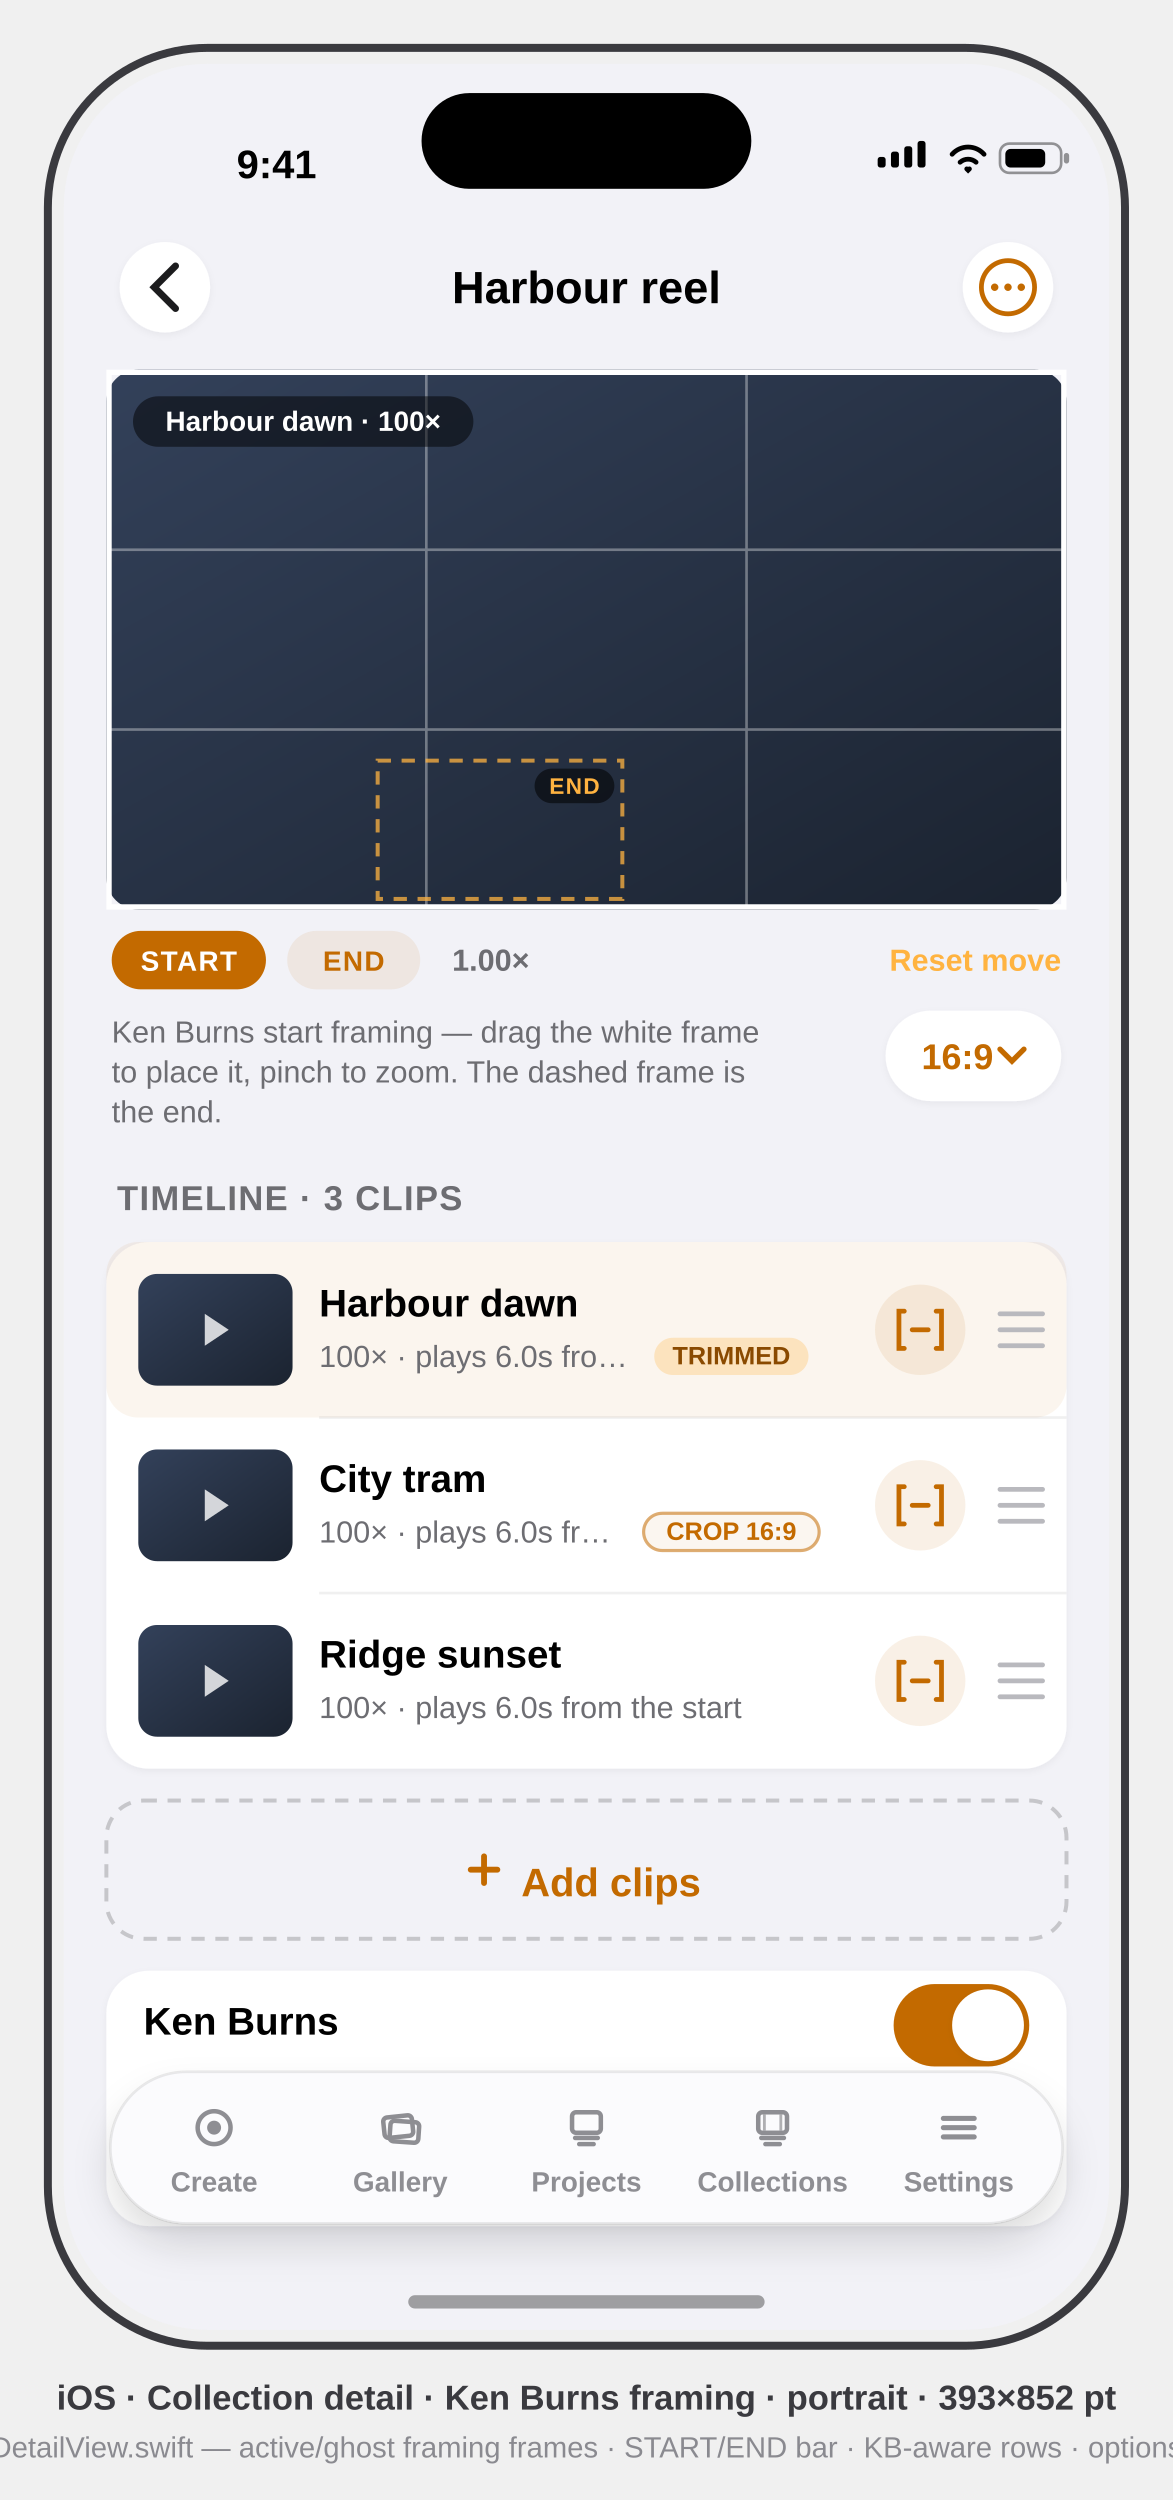
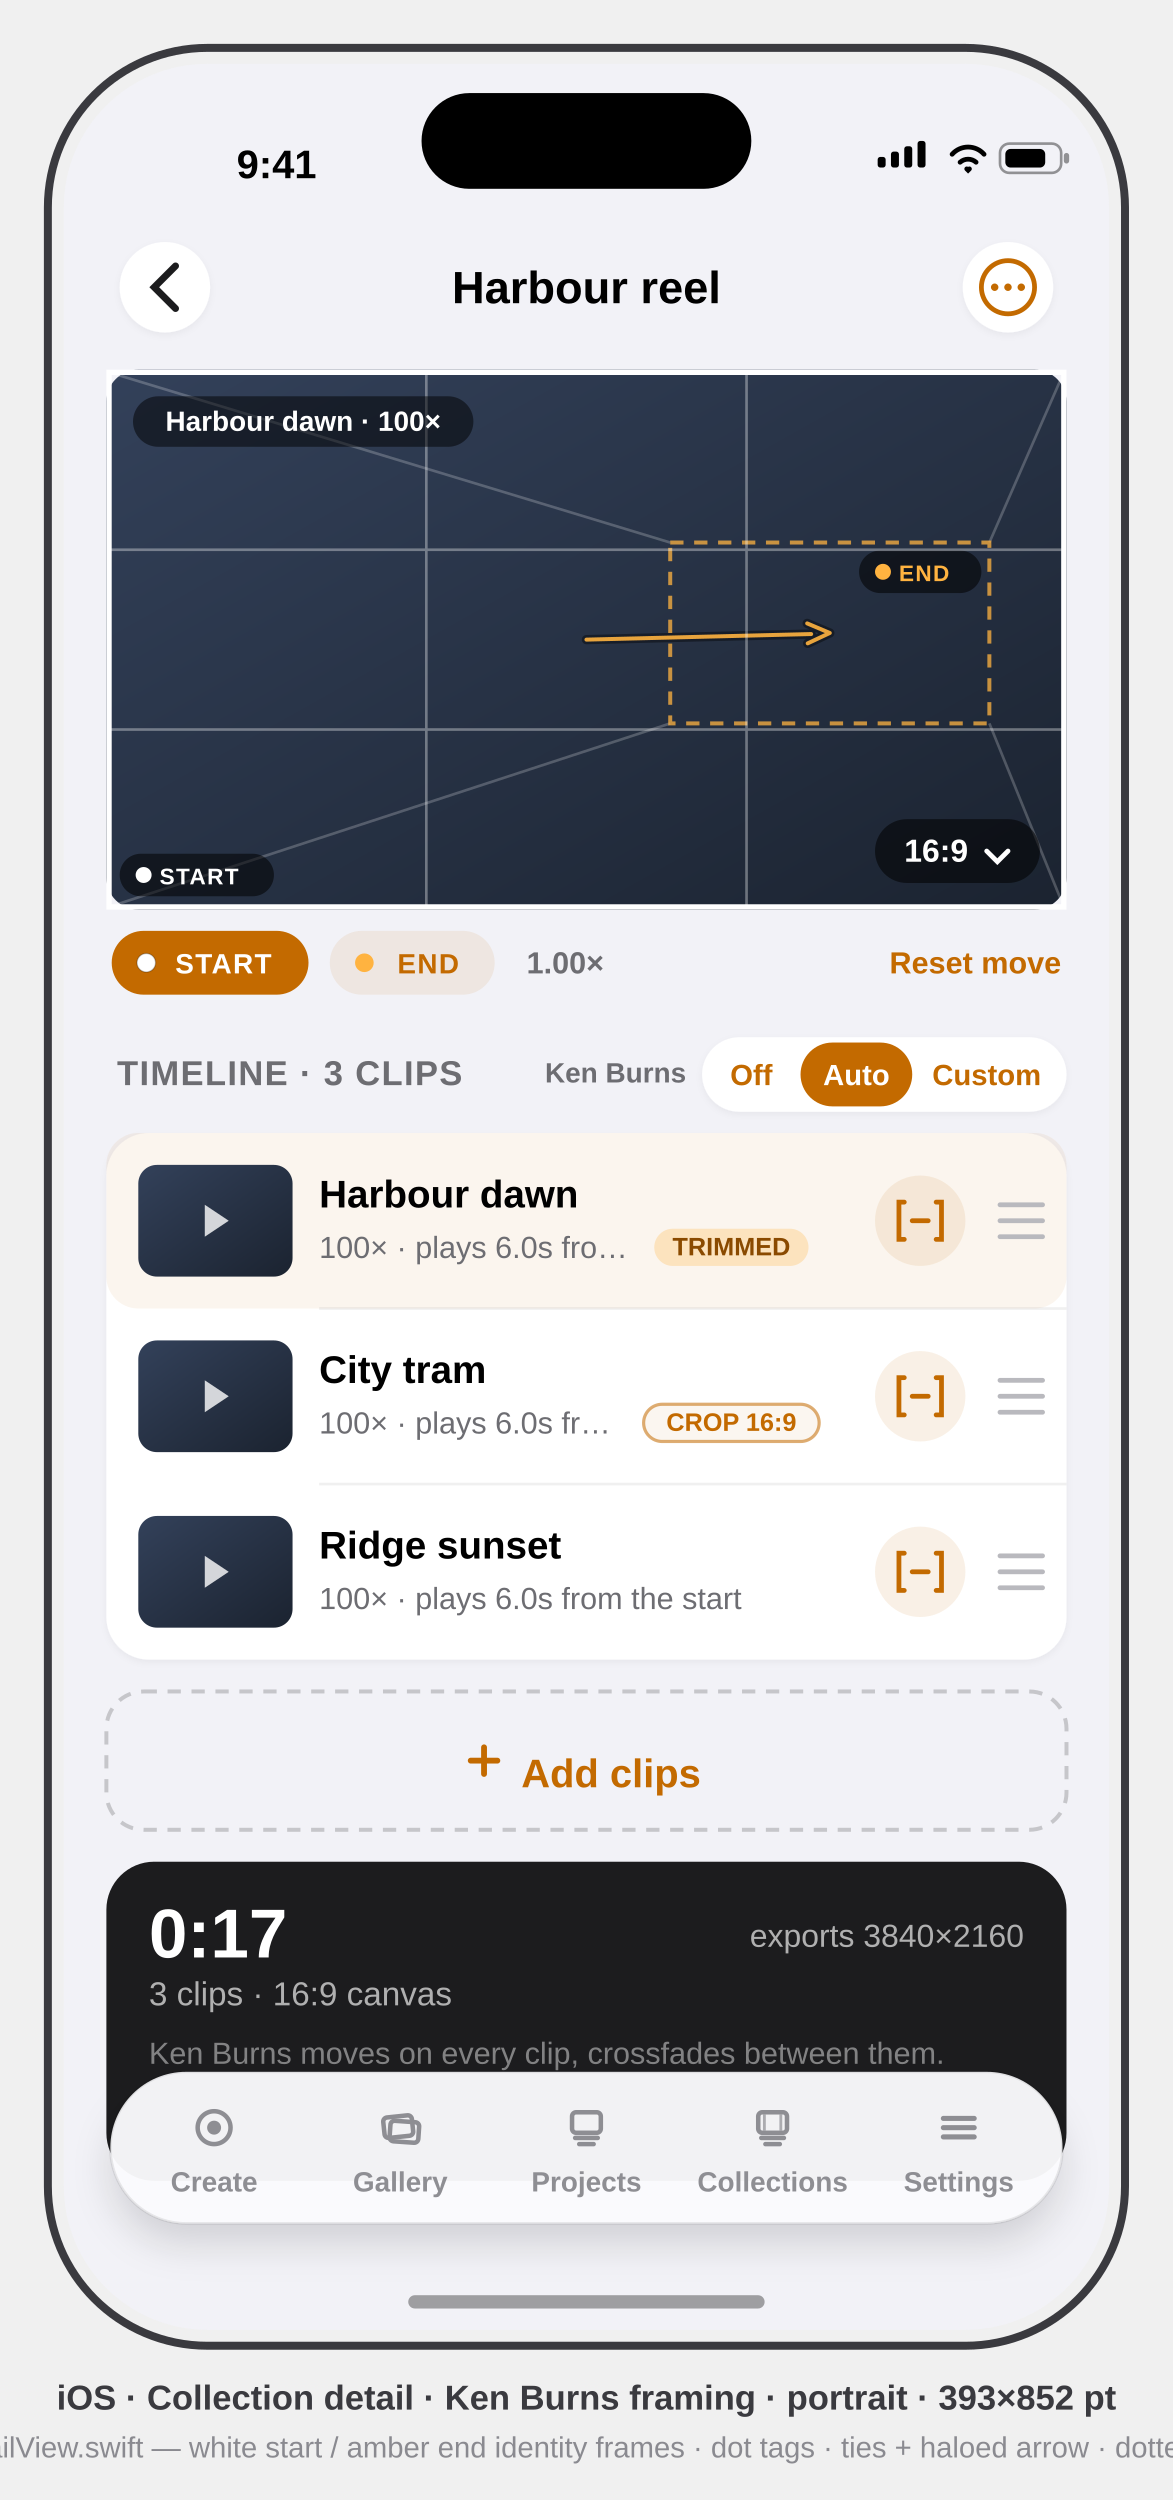
<svg xmlns="http://www.w3.org/2000/svg" viewBox="0 0 441 940" font-family="-apple-system, BlinkMacSystemFont, 'SF Pro Text', 'Helvetica Neue', Arial, sans-serif">
  <defs>
    <clipPath id="screen">
      <rect x="24" y="24" width="393" height="852" rx="54" />
    </clipPath>
    <filter id="soft" x="-40%" y="-40%" width="180%" height="180%">
      <feDropShadow dx="0" dy="8" stdDeviation="7" flood-color="#000" flood-opacity="0.14" />
    </filter>
    <filter id="card" x="-20%" y="-20%" width="140%" height="140%">
      <feDropShadow dx="0" dy="1" stdDeviation="1.5" flood-color="#000" flood-opacity="0.05" />
    </filter>
    <linearGradient id="clipA" x1="0" y1="0" x2="1" y2="1">
      <stop offset="0" stop-color="#33415A" />
      <stop offset="1" stop-color="#1B2330" />
    </linearGradient>
  </defs>
  <style>text{font-family:inherit}.sb{font-weight:600}.b{font-weight:700}.sec{fill:#6D6D72}</style>
  <rect x="18" y="18" width="405" height="864" rx="60" fill="none" stroke="#3A3A3F" stroke-width="3" />
  <g clip-path="url(#screen)">
    <rect x="24" y="24" width="393" height="852" fill="#F2F2F7" />
    <g transform="translate(24,24)">
      <g id="status-bar" fill="#000">
        <text x="80" y="43" font-size="15" class="sb" text-anchor="middle">9:41</text>
        <g>
          <rect x="306" y="35" width="3" height="4" rx="1" />
          <rect x="311" y="33" width="3" height="6" rx="1" />
          <rect x="316" y="31" width="3" height="8" rx="1" />
          <rect x="321" y="29" width="3" height="10" rx="1" />
        </g>
        <path d="M334 34 a8 8 0 0 1 12 0 M337 37 a4.5 4.5 0 0 1 6 0 M339.5 39.5 l0.5 0.5 0.5 -0.5" stroke="#000" stroke-width="1.8" fill="none" stroke-linecap="round" />
        <g>
          <rect x="352" y="30" width="23" height="11" rx="3.5" fill="none" stroke="#000" stroke-opacity="0.4" />
          <rect x="376" y="33.5" width="2" height="4" rx="1" fill="#000" fill-opacity="0.4" />
          <rect x="354" y="32" width="15" height="7" rx="2" />
        </g>
      </g>
      <g id="nav">
        <circle cx="38" cy="84" r="17" fill="#FFF" filter="url(#card)" />
        <path d="M42 76 l-8 8 8 8" stroke="#1C1C1E" stroke-width="2.6" fill="none" stroke-linecap="round" data-symbol="chevron.left" />
        <text x="196.5" y="90" font-size="17" class="sb" fill="#000" text-anchor="middle">Harbour reel</text>
        <circle cx="355" cy="84" r="17" fill="#FFF" filter="url(#card)" />
        <g stroke="#C36A00" fill="#C36A00" data-symbol="ellipsis.circle">
          <circle cx="355" cy="84" r="10" fill="none" stroke-width="1.8" />
          <circle cx="350" cy="84" r="1.4" stroke="none" />
          <circle cx="355" cy="84" r="1.4" stroke="none" />
          <circle cx="360" cy="84" r="1.4" stroke="none" />
        </g>
      </g>
      <g id="framing-preview">
        <rect x="16" y="115" width="361" height="203" rx="12" fill="url(#clipA)" />
-         <g id="active-frame">
+         <g id="travel">
+           <path d="M17 116 L228 180 M376 116 L348 180 M17 317 L228 248 M376 317 L348 248" stroke="#FFF" stroke-opacity="0.22" />
+           <path d="M196.5 216.5 L281 214.4 M288 214 L279.5 210.4 M288 214 L279.7 217.9" stroke="#000" stroke-opacity="0.4" stroke-width="3.5" stroke-linecap="round" />
+           <path d="M196.5 216.5 L281 214.4 M288 214 L279.5 210.4 M288 214 L279.7 217.9" stroke="#FFB340" stroke-opacity="0.9" stroke-width="1.5" stroke-linecap="round" />
+         </g>
+         <g id="end-frame">
+           <rect x="228" y="180" width="120" height="68" fill="none" stroke="#FFB340" stroke-opacity="0.75" stroke-width="1.5" stroke-dasharray="5 4" />
+           <rect x="299" y="183" width="46" height="16" rx="8" fill="#000" opacity="0.55" />
+           <circle cx="308" cy="191" r="3" fill="#FFB340" />
+           <text x="314" y="194.5" font-size="8.5" class="b" fill="#FFB340" letter-spacing="0.5">END</text>
+         </g>
+         <g id="start-frame">
          <rect x="17" y="116" width="359" height="201" fill="none" stroke="#FFF" stroke-width="2" />
          <path d="M136.3 116 v201 M256.7 116 v201 M17 182.7 h359 M17 250.3 h359" stroke="#FFF" stroke-opacity="0.35" />
-         </g>
-         <g id="ghost-frame">
-           <rect x="118" y="262" width="92" height="52" fill="none" stroke="#FFB340" stroke-opacity="0.75" stroke-width="1.5" stroke-dasharray="5 4" />
-           <rect x="177" y="265" width="30" height="13" rx="6.5" fill="#000" opacity="0.55" />
-           <text x="192" y="274.5" font-size="8.5" class="b" fill="#FFB340" text-anchor="middle" letter-spacing="0.5">END</text>
+           <rect x="21" y="297" width="58" height="16" rx="8" fill="#000" opacity="0.55" />
+           <circle cx="30" cy="305" r="3" fill="#FFF" />
+           <text x="36" y="308.5" font-size="8.5" class="b" fill="#FFF" letter-spacing="0.5">START</text>
        </g>
        <rect x="26" y="125" width="128" height="19" rx="9.5" fill="#000" opacity="0.5" />
        <text x="90" y="138" font-size="10.5" class="sb" fill="#FFF" text-anchor="middle">Harbour dawn · 100×</text>
+         <g id="canvas-menu">
+           <rect x="305" y="284" width="62" height="24" rx="12" fill="#000" opacity="0.55" />
+           <text x="328" y="300" font-size="12" class="sb" fill="#FFF" text-anchor="middle">16:9</text>
+           <path d="M347 296 l4 4 4 -4" stroke="#FFF" stroke-width="1.8" fill="none" stroke-linecap="round" data-symbol="chevron.down" />
+         </g>
      </g>
      <g id="framing-bar">
-         <rect x="18" y="326" width="58" height="22" rx="11" fill="#C36A00" />
-         <text x="47" y="341" font-size="10.5" class="b" fill="#FFF" text-anchor="middle" letter-spacing="0.5">START</text>
-         <rect x="84" y="326" width="50" height="22" rx="11" fill="#C36A00" opacity="0.09" />
-         <text x="109" y="341" font-size="10.5" class="b" fill="#C36A00" text-anchor="middle" letter-spacing="0.5">END</text>
-         <text x="146" y="341" font-size="11.5" class="sb" fill="#6D6D72">1.00×</text>
-         <text x="375" y="341" font-size="11.5" class="sb" fill="#FFB340" text-anchor="end">Reset move</text>
-       </g>
-       <g id="caption-row">
-         <text x="18" y="368" font-size="11.5" class="sec">Ken Burns start framing — drag the white frame</text>
-         <text x="18" y="383" font-size="11.5" class="sec">to place it, pinch to zoom. The dashed frame is</text>
-         <text x="18" y="398" font-size="11.5" class="sec">the end.</text>
-         <g id="canvas-menu">
-           <rect x="309" y="356" width="66" height="34" rx="17" fill="#FFF" filter="url(#card)" />
-           <text x="336" y="378" font-size="13.5" class="sb" fill="#C36A00" text-anchor="middle">16:9</text>
-           <path d="M352 370.5 l4.5 4.5 4.5 -4.5" stroke="#C36A00" stroke-width="2" fill="none" stroke-linecap="round" data-symbol="chevron.down" />
-         </g>
+         <rect x="18" y="326" width="74" height="24" rx="12" fill="#C36A00" />
+         <circle cx="31" cy="338" r="3.5" fill="#FFF" />
+         <circle cx="31" cy="338" r="3.5" fill="none" stroke="#000" stroke-opacity="0.25" stroke-width="0.5" />
+         <text x="60" y="342" font-size="10.5" class="b" fill="#FFF" text-anchor="middle" letter-spacing="0.5">START</text>
+         <rect x="100" y="326" width="62" height="24" rx="12" fill="#C36A00" opacity="0.09" />
+         <circle cx="113" cy="338" r="3.5" fill="#FFB340" />
+         <text x="137" y="342" font-size="10.5" class="b" fill="#C36A00" text-anchor="middle" letter-spacing="0.5">END</text>
+         <text x="174" y="342" font-size="11.5" class="sb" fill="#6D6D72">1.00×</text>
+         <text x="375" y="342" font-size="11.5" class="sb" fill="#C36A00" text-anchor="end">Reset move</text>
+       </g>
+       <g id="timeline-header">
+         <text x="20" y="384" font-size="13" class="sb" fill="#6D6D72" letter-spacing="0.5">TIMELINE · 3 CLIPS</text>
+         <text x="234" y="383" font-size="10.5" class="sb" fill="#6D6D72" text-anchor="end">Ken Burns</text>
+         <rect x="240" y="366" width="137" height="28" rx="14" fill="#FFF" filter="url(#card)" />
+         <text x="258.5" y="384" font-size="11" class="sb" fill="#C36A00" text-anchor="middle">Off</text>
+         <rect x="277" y="368" width="42" height="24" rx="12" fill="#C36A00" />
+         <text x="298" y="384" font-size="11" class="sb" fill="#FFF" text-anchor="middle">Auto</text>
+         <text x="347" y="384" font-size="11" class="sb" fill="#C36A00" text-anchor="middle">Custom</text>
      </g>
      <g id="timeline">
-         <text x="20" y="431" font-size="13" class="sb" fill="#6D6D72" letter-spacing="0.5">TIMELINE · 3 CLIPS</text>
-         <rect x="16" y="443" width="361" height="198" rx="16" fill="#FFF" filter="url(#card)" />
+         <rect x="16" y="402" width="361" height="198" rx="16" fill="#FFF" filter="url(#card)" />
        <g id="row-1">
-           <rect x="16" y="443" width="361" height="66" rx="12" fill="#C36A00" opacity="0.07" />
-           <rect x="28" y="455" width="58" height="42" rx="7" fill="url(#clipA)" />
-           <path d="M53 470 l9 6 -9 6 z" fill="#FFF" opacity="0.8" data-symbol="play.fill" />
-           <text x="96" y="471" font-size="14.5" class="sb" fill="#000">Harbour dawn</text>
-           <text x="96" y="490" font-size="11.5" class="sec">100× · plays 6.0s fro…</text>
-           <rect x="222" y="479" width="58" height="14" rx="7" fill="#FFB340" opacity="0.28" />
-           <text x="251" y="489" font-size="9.5" class="b" fill="#8A4A00" text-anchor="middle">TRIMMED</text>
-           <circle cx="322" cy="476" r="17" fill="#C36A00" opacity="0.1" />
+           <rect x="16" y="402" width="361" height="66" rx="12" fill="#C36A00" opacity="0.07" />
+           <rect x="28" y="414" width="58" height="42" rx="7" fill="url(#clipA)" />
+           <path d="M53 429 l9 6 -9 6 z" fill="#FFF" opacity="0.8" data-symbol="play.fill" />
+           <text x="96" y="430" font-size="14.5" class="sb" fill="#000">Harbour dawn</text>
+           <text x="96" y="449" font-size="11.5" class="sec">100× · plays 6.0s fro…</text>
+           <rect x="222" y="438" width="58" height="14" rx="7" fill="#FFB340" opacity="0.28" />
+           <text x="251" y="448" font-size="9.5" class="b" fill="#8A4A00" text-anchor="middle">TRIMMED</text>
+           <circle cx="322" cy="435" r="17" fill="#C36A00" opacity="0.1" />
          <g stroke="#C36A00" stroke-width="1.8" fill="none" stroke-linecap="round" data-symbol="timeline.selection">
-             <path d="M316 469 h-2 v14 h2 M328 469 h2 v14 h-2" />
-             <path d="M319 476 h6" />
-           </g>
-           <path d="M352 470 h16 M352 476 h16 M352 482 h16" stroke="#B9B9BE" stroke-width="1.8" stroke-linecap="round" data-symbol="line.3.horizontal" />
-         </g>
-         <line x1="96" y1="509" x2="377" y2="509" stroke="#000" stroke-opacity="0.06" />
+             <path d="M316 428 h-2 v14 h2 M328 428 h2 v14 h-2" />
+             <path d="M319 435 h6" />
+           </g>
+           <path d="M352 429 h16 M352 435 h16 M352 441 h16" stroke="#B9B9BE" stroke-width="1.8" stroke-linecap="round" data-symbol="line.3.horizontal" />
+         </g>
+         <line x1="96" y1="468" x2="377" y2="468" stroke="#000" stroke-opacity="0.06" />
        <g id="row-2">
-           <rect x="28" y="521" width="58" height="42" rx="7" fill="url(#clipA)" />
-           <path d="M53 536 l9 6 -9 6 z" fill="#FFF" opacity="0.8" />
-           <text x="96" y="537" font-size="14.5" class="sb" fill="#000">City tram</text>
-           <text x="96" y="556" font-size="11.5" class="sec">100× · plays 6.0s fr…</text>
-           <rect x="218" y="545" width="66" height="14" rx="7" fill="#C36A00" opacity="0.06" />
-           <rect x="218" y="545" width="66" height="14" rx="7" fill="none" stroke="#C36A00" stroke-opacity="0.55" stroke-width="1.2" />
-           <text x="251" y="555" font-size="9.5" class="b" fill="#C36A00" text-anchor="middle">CROP 16:9</text>
-           <circle cx="322" cy="542" r="17" fill="#C36A00" opacity="0.1" />
+           <rect x="28" y="480" width="58" height="42" rx="7" fill="url(#clipA)" />
+           <path d="M53 495 l9 6 -9 6 z" fill="#FFF" opacity="0.8" />
+           <text x="96" y="496" font-size="14.5" class="sb" fill="#000">City tram</text>
+           <text x="96" y="515" font-size="11.5" class="sec">100× · plays 6.0s fr…</text>
+           <rect x="218" y="504" width="66" height="14" rx="7" fill="#C36A00" opacity="0.06" />
+           <rect x="218" y="504" width="66" height="14" rx="7" fill="none" stroke="#C36A00" stroke-opacity="0.55" stroke-width="1.2" />
+           <text x="251" y="514" font-size="9.5" class="b" fill="#C36A00" text-anchor="middle">CROP 16:9</text>
+           <circle cx="322" cy="501" r="17" fill="#C36A00" opacity="0.1" />
          <g stroke="#C36A00" stroke-width="1.8" fill="none" stroke-linecap="round">
-             <path d="M316 535 h-2 v14 h2 M328 535 h2 v14 h-2" />
-             <path d="M319 542 h6" />
-           </g>
-           <path d="M352 536 h16 M352 542 h16 M352 548 h16" stroke="#B9B9BE" stroke-width="1.8" stroke-linecap="round" />
-         </g>
-         <line x1="96" y1="575" x2="377" y2="575" stroke="#000" stroke-opacity="0.06" />
+             <path d="M316 494 h-2 v14 h2 M328 494 h2 v14 h-2" />
+             <path d="M319 501 h6" />
+           </g>
+           <path d="M352 495 h16 M352 501 h16 M352 507 h16" stroke="#B9B9BE" stroke-width="1.8" stroke-linecap="round" />
+         </g>
+         <line x1="96" y1="534" x2="377" y2="534" stroke="#000" stroke-opacity="0.06" />
        <g id="row-3">
-           <rect x="28" y="587" width="58" height="42" rx="7" fill="url(#clipA)" />
-           <path d="M53 602 l9 6 -9 6 z" fill="#FFF" opacity="0.8" />
-           <text x="96" y="603" font-size="14.5" class="sb" fill="#000">Ridge sunset</text>
-           <text x="96" y="622" font-size="11.5" class="sec">100× · plays 6.0s from the start</text>
-           <circle cx="322" cy="608" r="17" fill="#C36A00" opacity="0.1" />
+           <rect x="28" y="546" width="58" height="42" rx="7" fill="url(#clipA)" />
+           <path d="M53 561 l9 6 -9 6 z" fill="#FFF" opacity="0.8" />
+           <text x="96" y="562" font-size="14.5" class="sb" fill="#000">Ridge sunset</text>
+           <text x="96" y="581" font-size="11.5" class="sec">100× · plays 6.0s from the start</text>
+           <circle cx="322" cy="567" r="17" fill="#C36A00" opacity="0.1" />
          <g stroke="#C36A00" stroke-width="1.8" fill="none" stroke-linecap="round">
-             <path d="M316 601 h-2 v14 h2 M328 601 h2 v14 h-2" />
-             <path d="M319 608 h6" />
-           </g>
-           <path d="M352 602 h16 M352 608 h16 M352 614 h16" stroke="#B9B9BE" stroke-width="1.8" stroke-linecap="round" />
+             <path d="M316 560 h-2 v14 h2 M328 560 h2 v14 h-2" />
+             <path d="M319 567 h6" />
+           </g>
+           <path d="M352 561 h16 M352 567 h16 M352 573 h16" stroke="#B9B9BE" stroke-width="1.8" stroke-linecap="round" />
        </g>
      </g>
      <g id="add-clips">
-         <rect x="16" y="653" width="361" height="52" rx="14" fill="none" stroke="#000" stroke-opacity="0.18" stroke-width="1.5" stroke-dasharray="5 4" />
-         <path d="M158 684 v-10 M153 679 h10" stroke="#C36A00" stroke-width="2.2" stroke-linecap="round" data-symbol="plus" />
-         <text x="172" y="689" font-size="15" class="sb" fill="#C36A00">Add clips</text>
-       </g>
-       <g id="ken-burns-on">
-         <rect x="16" y="717" width="361" height="96" rx="16" fill="#FFF" filter="url(#card)" />
-         <text x="30" y="741" font-size="14.5" class="sb" fill="#000">Ken Burns</text>
-         <rect x="312" y="722" width="51" height="31" rx="15.5" fill="#C36A00" />
-         <circle cx="347.5" cy="737.5" r="13.5" fill="#FFF" filter="url(#card)" />
+         <rect x="16" y="612" width="361" height="52" rx="14" fill="none" stroke="#000" stroke-opacity="0.18" stroke-width="1.5" stroke-dasharray="5 4" />
+         <path d="M158 643 v-10 M153 638 h10" stroke="#C36A00" stroke-width="2.2" stroke-linecap="round" data-symbol="plus" />
+         <text x="172" y="648" font-size="15" class="sb" fill="#C36A00">Add clips</text>
+       </g>
+       <g id="summary">
+         <rect x="16" y="676" width="361" height="120" rx="18" fill="#1C1C1E" />
+         <text x="32" y="712" font-size="26" class="b" fill="#FFF">0:17</text>
+         <text x="361" y="708" font-size="12" fill="#FFF" opacity="0.65" text-anchor="end">exports 3840×2160</text>
+         <text x="32" y="730" font-size="12.5" fill="#FFF" opacity="0.65">3 clips · 16:9 canvas</text>
+         <text x="32" y="752" font-size="11.5" fill="#FFF" opacity="0.45">Ken Burns moves on every clip, crossfades between them.</text>
      </g>
      <g id="tab-bar">
        <rect x="17.5" y="755" width="358" height="57" rx="28.5" fill="#FBFBFD" opacity="0.96" filter="url(#soft)" />
        <rect x="17.5" y="755" width="358" height="57" rx="28.5" fill="none" stroke="#000" stroke-opacity="0.08" />
        <g id="tab-create" fill="none" stroke="#8E8E93">
          <g transform="translate(56.5 776) scale(0.7727) translate(-11 -11)">
            <circle cx="11" cy="11" r="8" stroke-width="2.2" data-symbol="record.circle" />
            <circle cx="11" cy="11" r="3.4" fill="#8E8E93" stroke="none" />
          </g>
          <text x="56.5" y="800" font-size="10.5" class="sb" fill="#8E8E93" stroke="none" text-anchor="middle">Create</text>
        </g>
        <g id="tab-gallery" fill="none" stroke="#8E8E93">
          <g transform="translate(126.5 776) scale(0.7727) translate(-11 -11)">
            <rect x="3" y="5.5" width="14" height="10" rx="2" stroke-width="2.2" transform="rotate(-6 10 10.5)" data-symbol="photo.on.rectangle.angled" />
            <rect x="6" y="8" width="14" height="10" rx="2" stroke-width="2.2" transform="rotate(4 13 13)" />
          </g>
          <text x="126.5" y="800" font-size="10.5" class="sb" fill="#8E8E93" stroke="none" text-anchor="middle">Gallery</text>
        </g>
        <g id="tab-projects" fill="none" stroke="#8E8E93">
          <g transform="translate(196.5 776) scale(0.7727) translate(-11 -11)">
            <rect x="4" y="3.5" width="14" height="10" rx="2" stroke-width="2.2" data-symbol="square.stack" />
            <path d="M5.5 16 h11 M7.5 19 h7" stroke-width="2.2" stroke-linecap="round" />
          </g>
          <text x="196.5" y="800" font-size="10.5" class="sb" fill="#8E8E93" stroke="none" text-anchor="middle">Projects</text>
        </g>
        <g id="tab-collections" fill="none" stroke="#8E8E93">
          <g transform="translate(266.5 776) scale(0.7727) translate(-11 -11)">
            <rect x="4" y="3.5" width="14" height="10" rx="2" stroke-width="2.2" data-symbol="film.stack" />
            <path d="M7 4.5 v8 M15 4.5 v8" stroke-width="1.38" opacity="0.7" />
            <path d="M5.5 16 h11 M7.5 19 h7" stroke-width="2.2" stroke-linecap="round" />
          </g>
          <text x="266.5" y="800" font-size="10.5" class="sb" fill="#8E8E93" stroke="none" text-anchor="middle">Collections</text>
        </g>
        <g id="tab-settings" fill="none" stroke="#8E8E93">
          <g transform="translate(336.5 776) scale(0.7727) translate(-11 -11)">
            <path d="M3.5 6.5 h15 M3.5 11 h15 M3.5 15.5 h15" stroke-width="2.48" stroke-linecap="round" data-symbol="line.3.horizontal" />
          </g>
          <text x="336.5" y="800" font-size="10.5" class="sb" fill="#8E8E93" stroke="none" text-anchor="middle">Settings</text>
        </g>
      </g>
      <rect x="134.5" y="11" width="124" height="36" rx="18" fill="#000" />
      <rect x="129.5" y="839" width="134" height="5" rx="2.5" fill="#000" opacity="0.35" />
    </g>
  </g>
  <text x="220.5" y="906" text-anchor="middle" font-size="13" class="sb" fill="#3A3A3F">iOS · Collection detail · Ken Burns framing · portrait · 393×852 pt</text>
-   <text x="220.5" y="924" text-anchor="middle" font-size="11" fill="#8A8A90">mirrors App/CollectionDetailView.swift — active/ghost framing frames · START/END bar · KB-aware rows · options: kenburns-options file</text>
+   <text x="220.5" y="924" text-anchor="middle" font-size="11" fill="#8A8A90">mirrors App/CollectionDetailView.swift — white start / amber end identity frames · dot tags · ties + haloed arrow · dotted pills · Auto in the header</text>
</svg>
